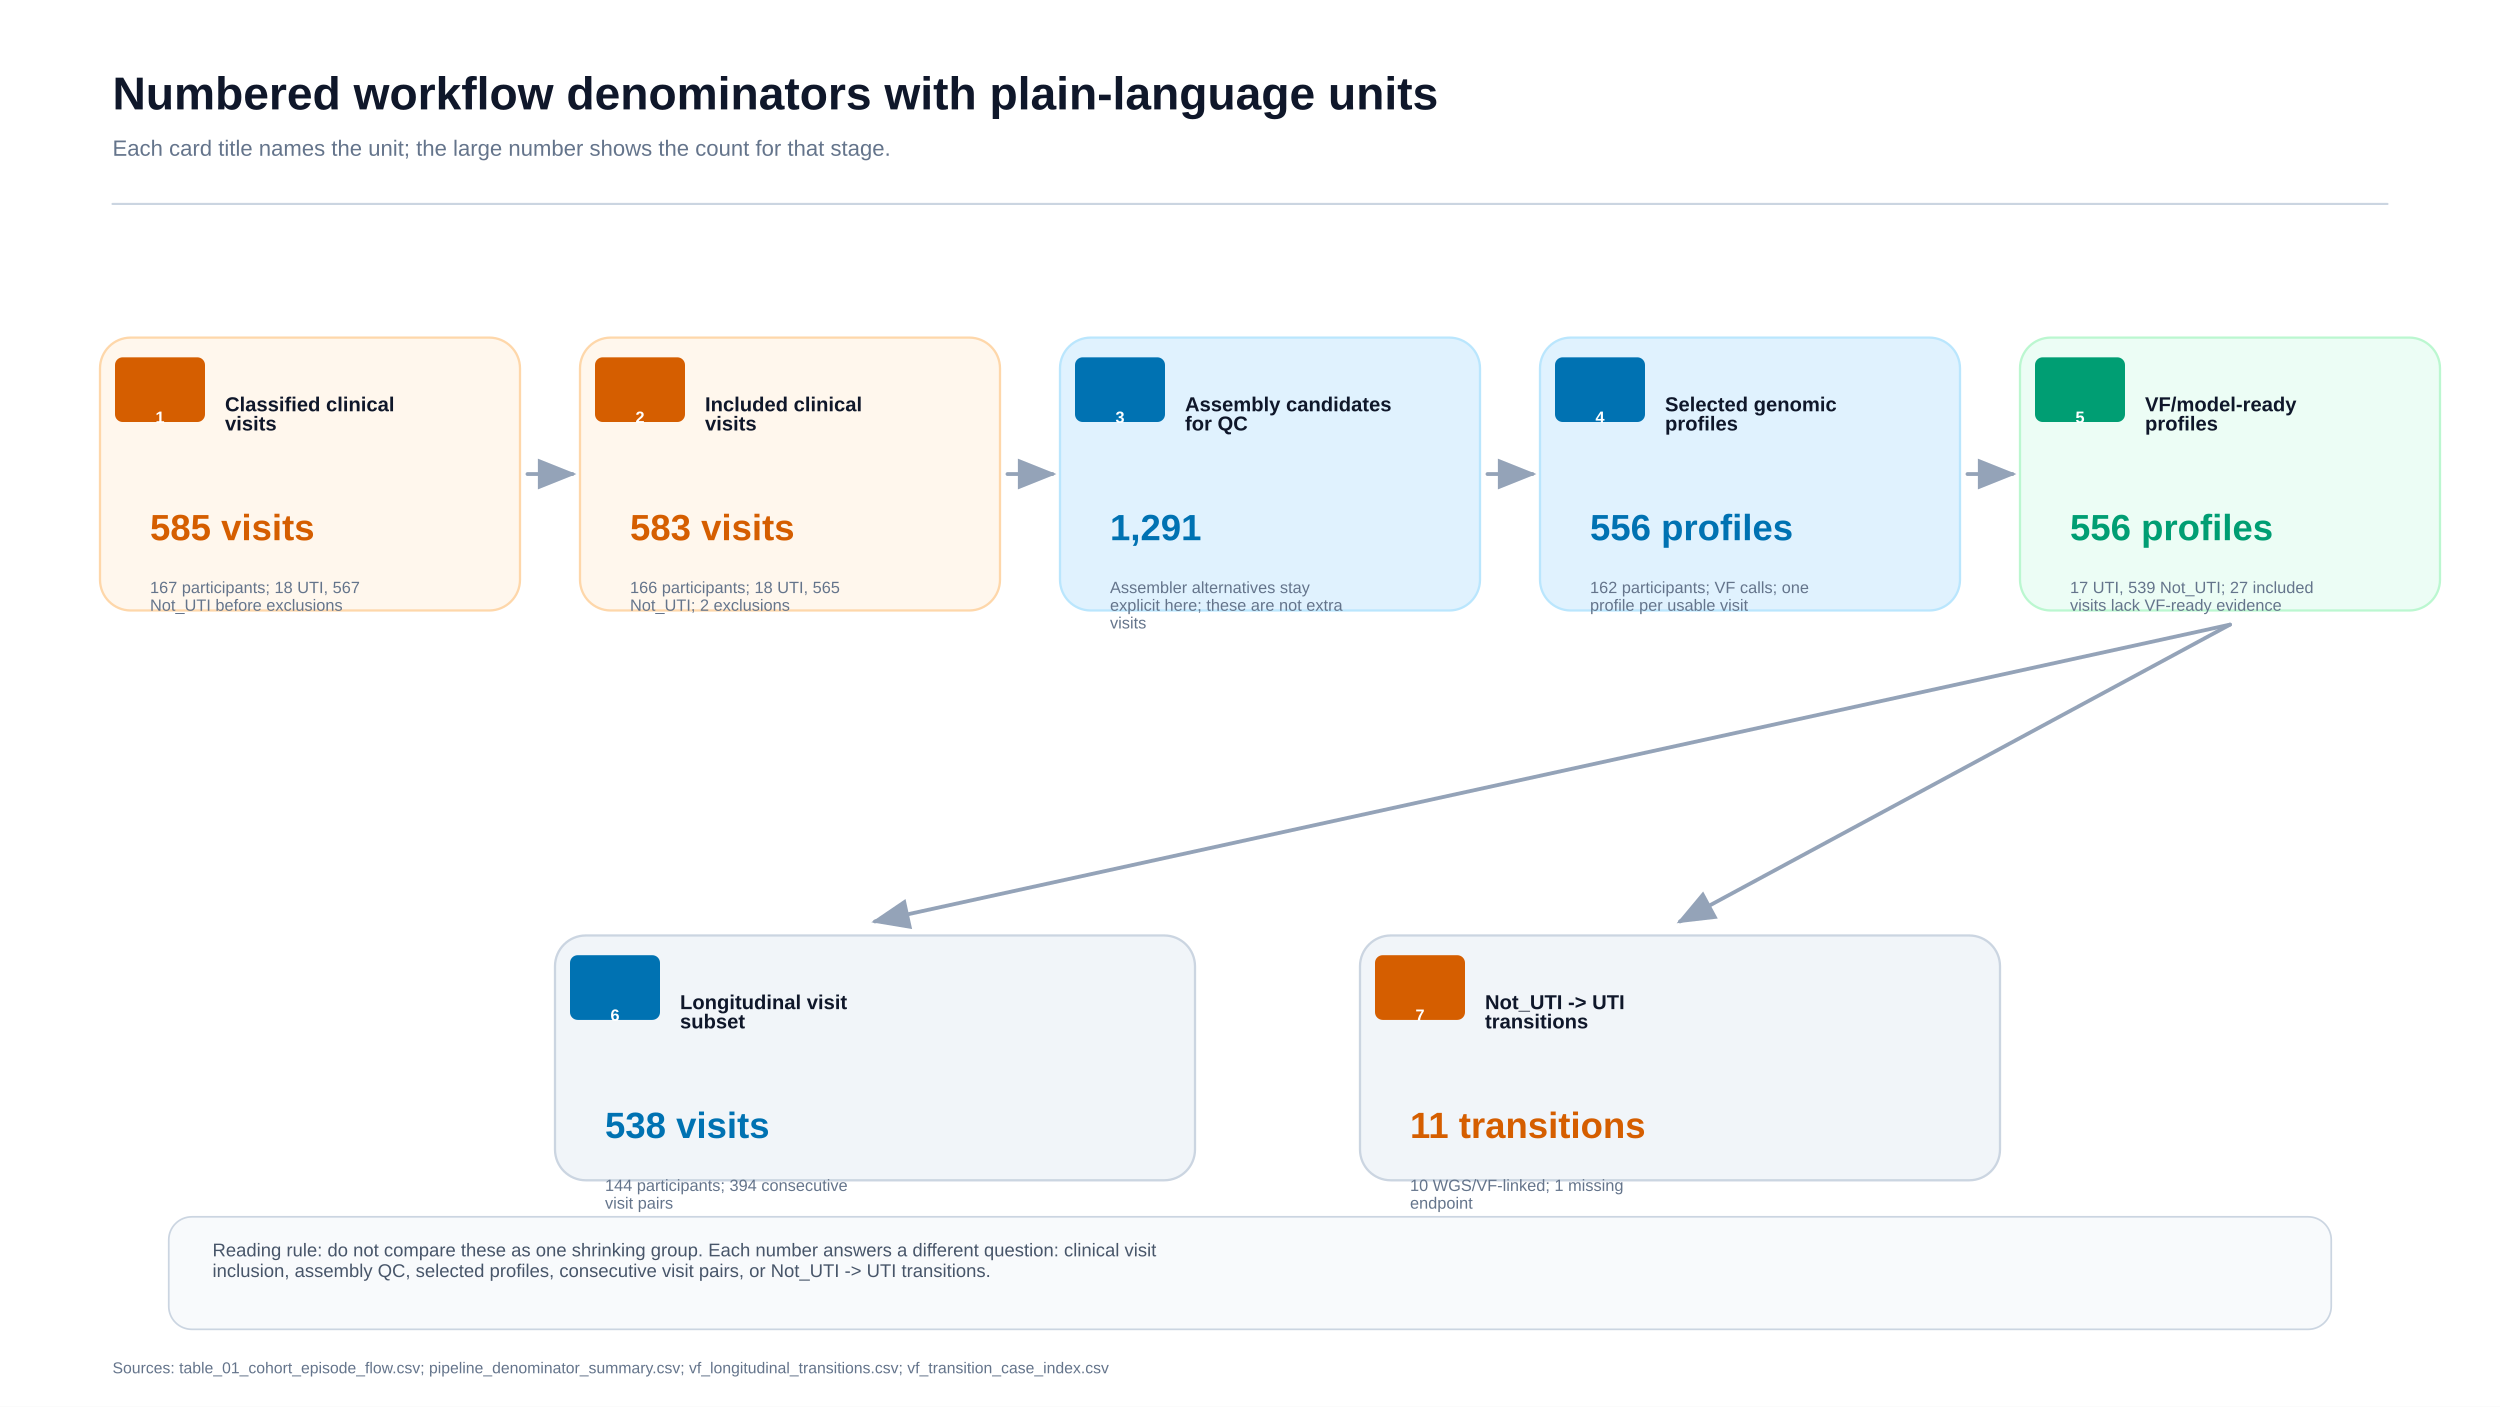
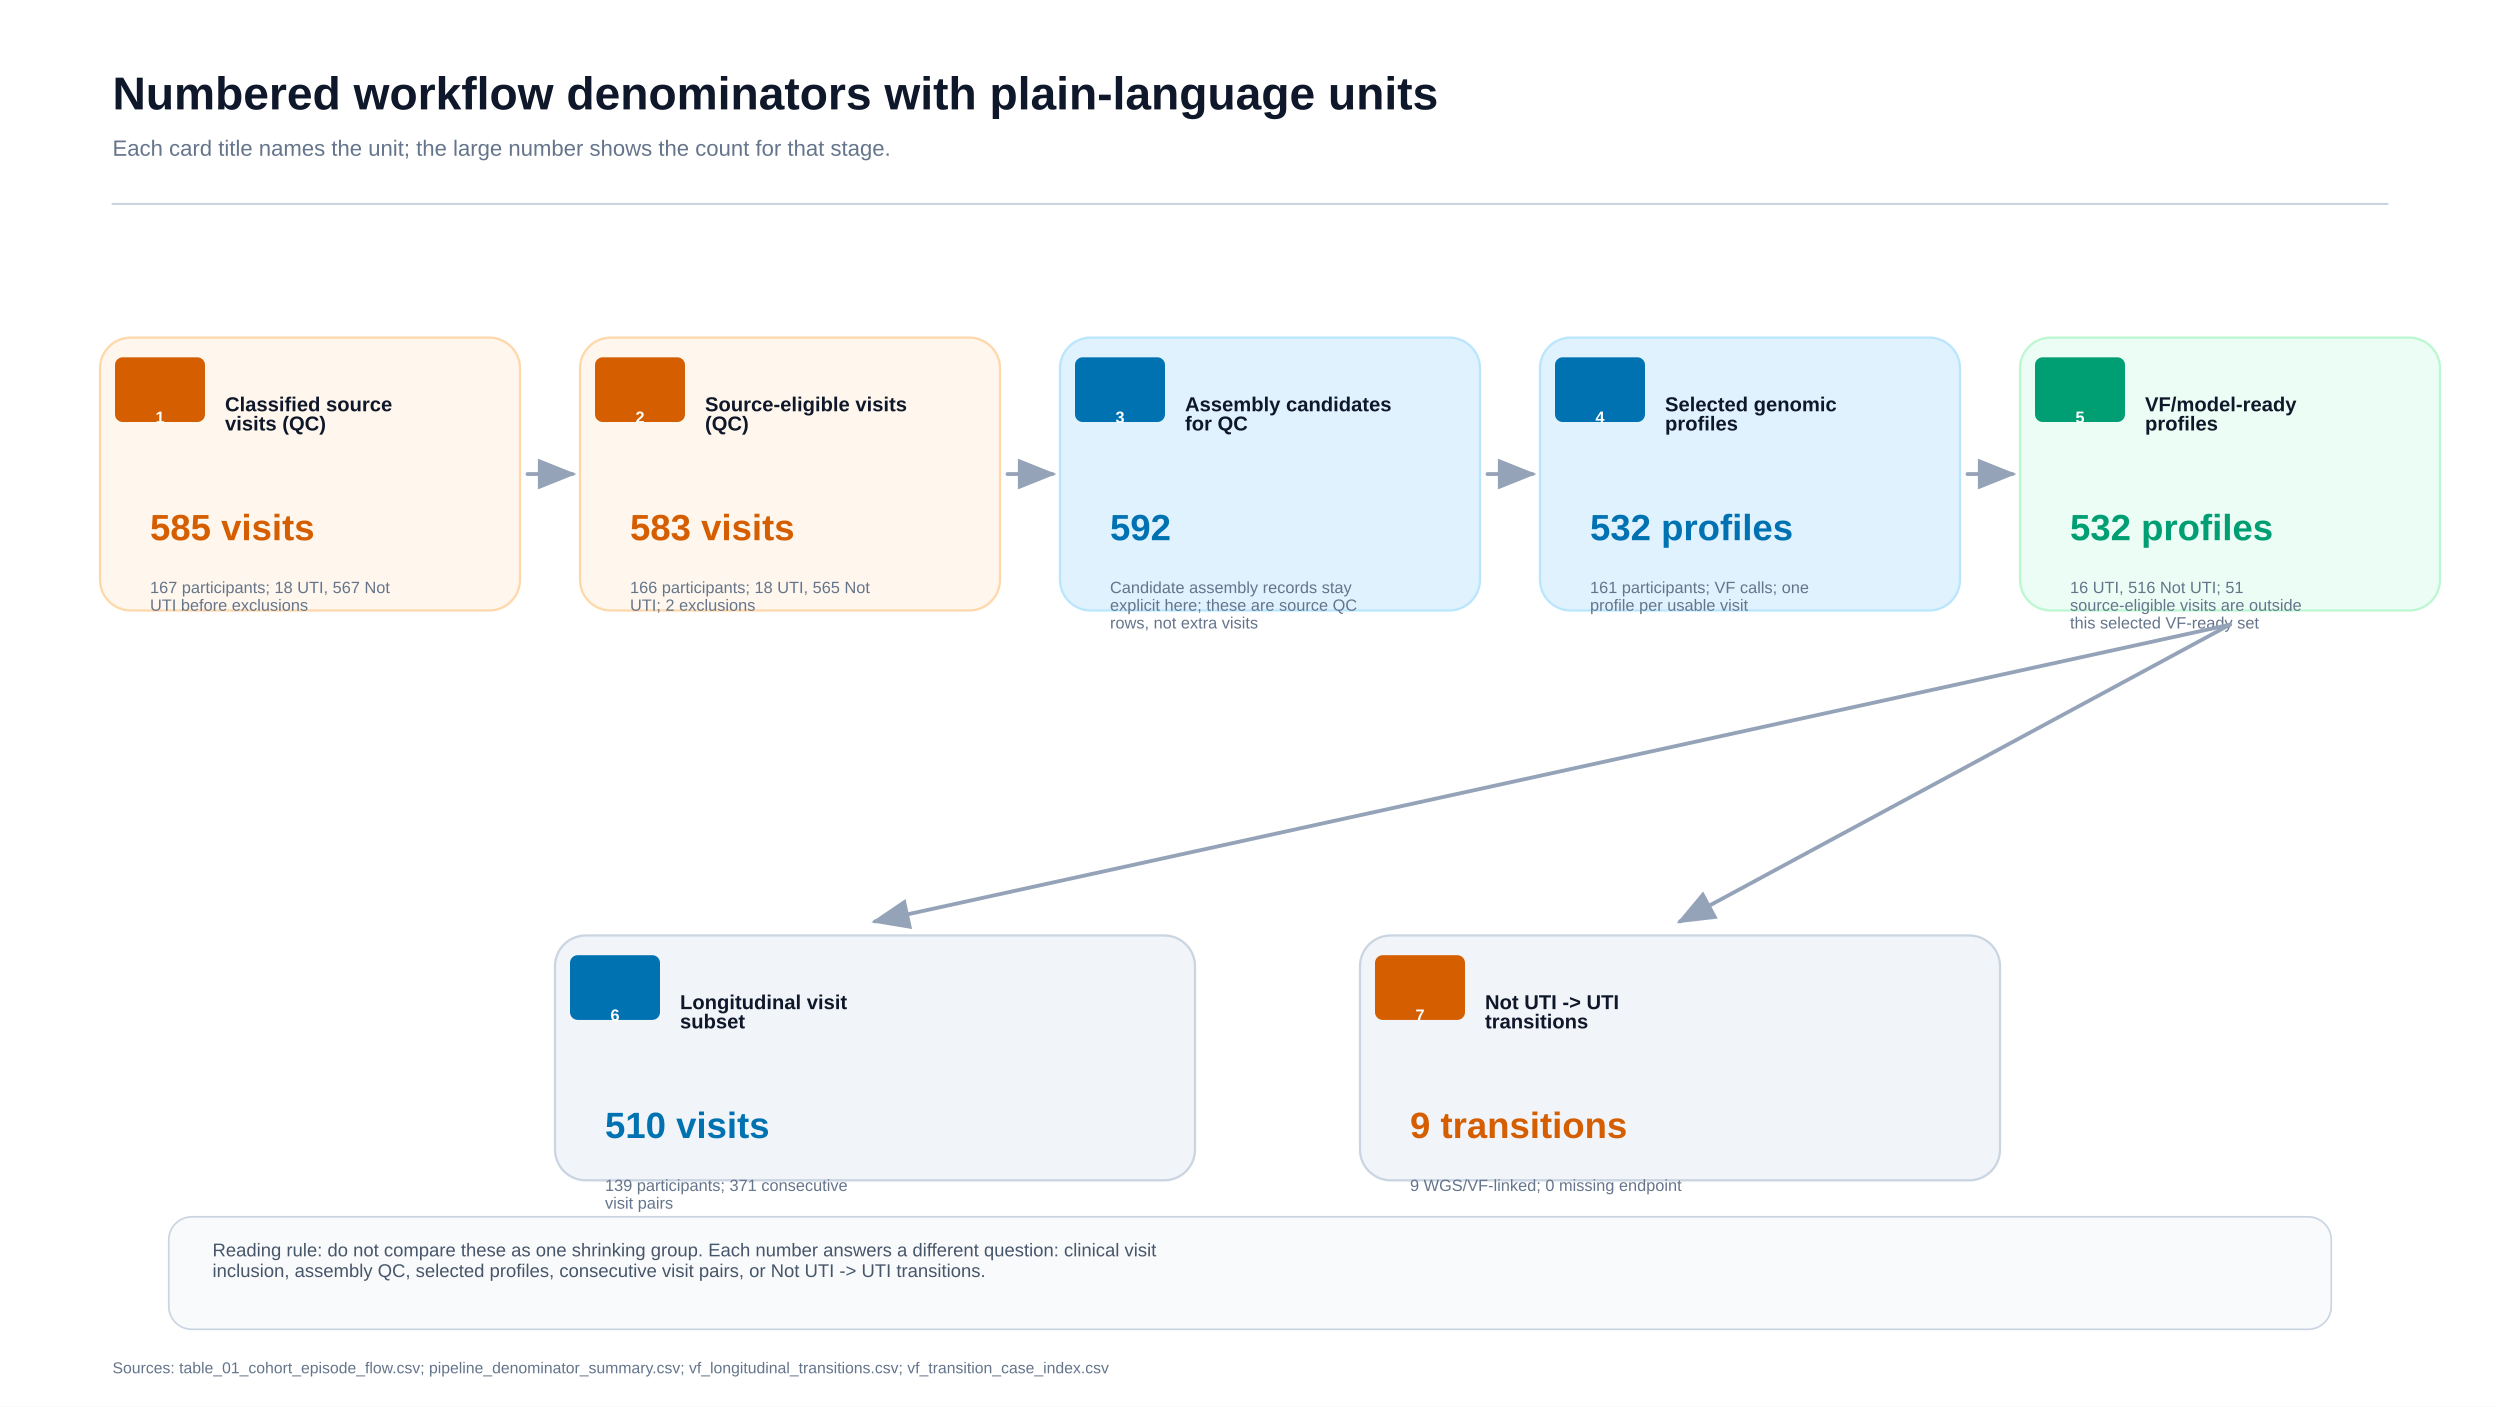
<svg xmlns="http://www.w3.org/2000/svg" width="2600" height="1463" viewBox="0 0 2600 1463" role="img">
  <defs>
    <marker id="arrowhead" markerWidth="10" markerHeight="8" refX="9" refY="4" orient="auto" markerUnits="strokeWidth">
      <path d="M 0 0 L 10 4 L 0 8 z" fill="#94A3B8" />
    </marker>
  </defs>
  <rect x="0" y="0" width="2600" height="1463" fill="#FFFFFF" />
  <text x="117.0" y="113.8" font-family="Arial, Helvetica, sans-serif" font-size="48.0" fill="#0F172A" font-weight="700" text-anchor="start">
    <tspan x="117.0" dy="0.0">Numbered workflow denominators with plain-language units</tspan>
  </text>
  <text x="117.0" y="162.0" font-family="Arial, Helvetica, sans-serif" font-size="23.0" fill="#64748B" font-weight="400" text-anchor="start">
    <tspan x="117.0" dy="0.0">Each card title names the unit; the large number shows the count for that stage.</tspan>
  </text>
  <line x1="117.0" y1="212.1" x2="2483.0" y2="212.1" stroke="#CBD5E1" stroke-width="2.2" stroke-linecap="round" />
  <rect x="104.0" y="351.1" width="436.8" height="283.8" rx="32.0" fill="#FFF7ED" stroke="#FED7AA" stroke-width="2.4" />
  <rect x="119.6" y="371.6" width="93.6" height="67.3" rx="8.0" fill="#D55E00" stroke="#D55E00" stroke-width="0.0" />
  <text x="166.4" y="439.8" font-family="Arial, Helvetica, sans-serif" font-size="17.0" fill="#FFFFFF" font-weight="700" text-anchor="middle">
    <tspan x="166.4" dy="0.0">1</tspan>
  </text>
  <text x="234.0" y="427.7" font-family="Arial, Helvetica, sans-serif" font-size="21.0" fill="#0F172A" font-weight="700" text-anchor="start">
-     <tspan x="234.0" dy="0.0">Classified clinical</tspan>
-     <tspan x="234.0" dy="20.0">visits</tspan>
+     <tspan x="234.0" dy="0.0">Classified source</tspan>
+     <tspan x="234.0" dy="20.0">visits (QC)</tspan>
  </text>
  <text x="156.0" y="561.8" font-family="Arial, Helvetica, sans-serif" font-size="38.0" fill="#D55E00" font-weight="700" text-anchor="start">
    <tspan x="156.0" dy="0.0">585 visits</tspan>
  </text>
  <text x="156.0" y="616.8" font-family="Arial, Helvetica, sans-serif" font-size="17.0" fill="#64748B" font-weight="400" text-anchor="start">
-     <tspan x="156.0" dy="0.0">167 participants; 18 UTI, 567</tspan>
-     <tspan x="156.0" dy="18.4">Not_UTI before exclusions</tspan>
+     <tspan x="156.0" dy="0.0">167 participants; 18 UTI, 567 Not</tspan>
+     <tspan x="156.0" dy="18.4">UTI before exclusions</tspan>
  </text>
  <rect x="603.2" y="351.1" width="436.8" height="283.8" rx="32.0" fill="#FFF7ED" stroke="#FED7AA" stroke-width="2.4" />
  <rect x="618.8" y="371.6" width="93.6" height="67.3" rx="8.0" fill="#D55E00" stroke="#D55E00" stroke-width="0.0" />
  <text x="665.6" y="439.8" font-family="Arial, Helvetica, sans-serif" font-size="17.0" fill="#FFFFFF" font-weight="700" text-anchor="middle">
    <tspan x="665.6" dy="0.0">2</tspan>
  </text>
  <text x="733.2" y="427.7" font-family="Arial, Helvetica, sans-serif" font-size="21.0" fill="#0F172A" font-weight="700" text-anchor="start">
-     <tspan x="733.2" dy="0.0">Included clinical</tspan>
-     <tspan x="733.2" dy="20.0">visits</tspan>
+     <tspan x="733.2" dy="0.0">Source-eligible visits</tspan>
+     <tspan x="733.2" dy="20.0">(QC)</tspan>
  </text>
  <text x="655.2" y="561.8" font-family="Arial, Helvetica, sans-serif" font-size="38.0" fill="#D55E00" font-weight="700" text-anchor="start">
    <tspan x="655.2" dy="0.0">583 visits</tspan>
  </text>
  <text x="655.2" y="616.8" font-family="Arial, Helvetica, sans-serif" font-size="17.0" fill="#64748B" font-weight="400" text-anchor="start">
-     <tspan x="655.2" dy="0.0">166 participants; 18 UTI, 565</tspan>
-     <tspan x="655.2" dy="18.4">Not_UTI; 2 exclusions</tspan>
+     <tspan x="655.2" dy="0.0">166 participants; 18 UTI, 565 Not</tspan>
+     <tspan x="655.2" dy="18.4">UTI; 2 exclusions</tspan>
  </text>
  <rect x="1102.4" y="351.1" width="436.8" height="283.8" rx="32.0" fill="#E0F2FE" stroke="#BAE6FD" stroke-width="2.4" />
  <rect x="1118.0" y="371.6" width="93.6" height="67.3" rx="8.0" fill="#0072B2" stroke="#0072B2" stroke-width="0.0" />
  <text x="1164.8" y="439.8" font-family="Arial, Helvetica, sans-serif" font-size="17.0" fill="#FFFFFF" font-weight="700" text-anchor="middle">
    <tspan x="1164.8" dy="0.0">3</tspan>
  </text>
  <text x="1232.4" y="427.7" font-family="Arial, Helvetica, sans-serif" font-size="21.0" fill="#0F172A" font-weight="700" text-anchor="start">
    <tspan x="1232.4" dy="0.0">Assembly candidates</tspan>
    <tspan x="1232.4" dy="20.0">for QC</tspan>
  </text>
  <text x="1154.4" y="561.8" font-family="Arial, Helvetica, sans-serif" font-size="38.0" fill="#0072B2" font-weight="700" text-anchor="start">
-     <tspan x="1154.4" dy="0.0">1,291</tspan>
+     <tspan x="1154.4" dy="0.0">592</tspan>
  </text>
  <text x="1154.4" y="616.8" font-family="Arial, Helvetica, sans-serif" font-size="17.0" fill="#64748B" font-weight="400" text-anchor="start">
-     <tspan x="1154.4" dy="0.0">Assembler alternatives stay</tspan>
-     <tspan x="1154.4" dy="18.4">explicit here; these are not extra</tspan>
-     <tspan x="1154.4" dy="18.4">visits</tspan>
+     <tspan x="1154.4" dy="0.0">Candidate assembly records stay</tspan>
+     <tspan x="1154.4" dy="18.4">explicit here; these are source QC</tspan>
+     <tspan x="1154.4" dy="18.4">rows, not extra visits</tspan>
  </text>
  <rect x="1601.6" y="351.1" width="436.8" height="283.8" rx="32.0" fill="#E0F2FE" stroke="#BAE6FD" stroke-width="2.4" />
  <rect x="1617.2" y="371.6" width="93.6" height="67.3" rx="8.0" fill="#0072B2" stroke="#0072B2" stroke-width="0.0" />
  <text x="1664.0" y="439.8" font-family="Arial, Helvetica, sans-serif" font-size="17.0" fill="#FFFFFF" font-weight="700" text-anchor="middle">
    <tspan x="1664.0" dy="0.0">4</tspan>
  </text>
  <text x="1731.6" y="427.7" font-family="Arial, Helvetica, sans-serif" font-size="21.0" fill="#0F172A" font-weight="700" text-anchor="start">
    <tspan x="1731.6" dy="0.0">Selected genomic</tspan>
    <tspan x="1731.6" dy="20.0">profiles</tspan>
  </text>
  <text x="1653.6" y="561.8" font-family="Arial, Helvetica, sans-serif" font-size="38.0" fill="#0072B2" font-weight="700" text-anchor="start">
-     <tspan x="1653.6" dy="0.0">556 profiles</tspan>
+     <tspan x="1653.6" dy="0.0">532 profiles</tspan>
  </text>
  <text x="1653.6" y="616.8" font-family="Arial, Helvetica, sans-serif" font-size="17.0" fill="#64748B" font-weight="400" text-anchor="start">
-     <tspan x="1653.6" dy="0.0">162 participants; VF calls; one</tspan>
+     <tspan x="1653.6" dy="0.0">161 participants; VF calls; one</tspan>
    <tspan x="1653.6" dy="18.4">profile per usable visit</tspan>
  </text>
  <rect x="2100.8" y="351.1" width="436.8" height="283.8" rx="32.0" fill="#ECFDF5" stroke="#BBF7D0" stroke-width="2.4" />
  <rect x="2116.4" y="371.6" width="93.6" height="67.3" rx="8.0" fill="#009E73" stroke="#009E73" stroke-width="0.0" />
  <text x="2163.2" y="439.8" font-family="Arial, Helvetica, sans-serif" font-size="17.0" fill="#FFFFFF" font-weight="700" text-anchor="middle">
    <tspan x="2163.2" dy="0.0">5</tspan>
  </text>
  <text x="2230.8" y="427.7" font-family="Arial, Helvetica, sans-serif" font-size="21.0" fill="#0F172A" font-weight="700" text-anchor="start">
    <tspan x="2230.8" dy="0.0">VF/model-ready</tspan>
    <tspan x="2230.8" dy="20.0">profiles</tspan>
  </text>
  <text x="2152.8" y="561.8" font-family="Arial, Helvetica, sans-serif" font-size="38.0" fill="#009E73" font-weight="700" text-anchor="start">
-     <tspan x="2152.8" dy="0.0">556 profiles</tspan>
+     <tspan x="2152.8" dy="0.0">532 profiles</tspan>
  </text>
  <text x="2152.8" y="616.8" font-family="Arial, Helvetica, sans-serif" font-size="17.0" fill="#64748B" font-weight="400" text-anchor="start">
-     <tspan x="2152.8" dy="0.0">17 UTI, 539 Not_UTI; 27 included</tspan>
-     <tspan x="2152.8" dy="18.4">visits lack VF-ready evidence</tspan>
+     <tspan x="2152.8" dy="0.0">16 UTI, 516 Not UTI; 51</tspan>
+     <tspan x="2152.8" dy="18.4">source-eligible visits are outside</tspan>
+     <tspan x="2152.8" dy="18.4">this selected VF-ready set</tspan>
  </text>
  <line x1="548.6" y1="493.0" x2="595.4" y2="493.0" stroke="#94A3B8" stroke-width="4.0" stroke-linecap="round" marker-end="url(#arrowhead)" />
  <line x1="1047.8" y1="493.0" x2="1094.6" y2="493.0" stroke="#94A3B8" stroke-width="4.0" stroke-linecap="round" marker-end="url(#arrowhead)" />
  <line x1="1547.0" y1="493.0" x2="1593.8" y2="493.0" stroke="#94A3B8" stroke-width="4.0" stroke-linecap="round" marker-end="url(#arrowhead)" />
  <line x1="2046.2" y1="493.0" x2="2093.0" y2="493.0" stroke="#94A3B8" stroke-width="4.0" stroke-linecap="round" marker-end="url(#arrowhead)" />
  <rect x="577.2" y="972.9" width="665.6" height="254.6" rx="32.0" fill="#F1F5F9" stroke="#CBD5E1" stroke-width="2.4" />
  <rect x="592.8" y="993.4" width="93.6" height="67.3" rx="8.0" fill="#0072B2" stroke="#0072B2" stroke-width="0.0" />
  <text x="639.6" y="1061.6" font-family="Arial, Helvetica, sans-serif" font-size="17.0" fill="#FFFFFF" font-weight="700" text-anchor="middle">
    <tspan x="639.6" dy="0.0">6</tspan>
  </text>
  <text x="707.2" y="1049.5" font-family="Arial, Helvetica, sans-serif" font-size="21.0" fill="#0F172A" font-weight="700" text-anchor="start">
    <tspan x="707.2" dy="0.0">Longitudinal visit</tspan>
    <tspan x="707.2" dy="20.0">subset</tspan>
  </text>
  <text x="629.2" y="1183.5" font-family="Arial, Helvetica, sans-serif" font-size="38.0" fill="#0072B2" font-weight="700" text-anchor="start">
-     <tspan x="629.2" dy="0.0">538 visits</tspan>
+     <tspan x="629.2" dy="0.0">510 visits</tspan>
  </text>
  <text x="629.2" y="1238.6" font-family="Arial, Helvetica, sans-serif" font-size="17.0" fill="#64748B" font-weight="400" text-anchor="start">
-     <tspan x="629.2" dy="0.0">144 participants; 394 consecutive</tspan>
+     <tspan x="629.2" dy="0.0">139 participants; 371 consecutive</tspan>
    <tspan x="629.2" dy="18.4">visit pairs</tspan>
  </text>
  <rect x="1414.4" y="972.9" width="665.6" height="254.6" rx="32.0" fill="#F1F5F9" stroke="#CBD5E1" stroke-width="2.4" />
  <rect x="1430.0" y="993.4" width="93.6" height="67.3" rx="8.0" fill="#D55E00" stroke="#D55E00" stroke-width="0.0" />
  <text x="1476.8" y="1061.6" font-family="Arial, Helvetica, sans-serif" font-size="17.0" fill="#FFFFFF" font-weight="700" text-anchor="middle">
    <tspan x="1476.8" dy="0.0">7</tspan>
  </text>
  <text x="1544.4" y="1049.5" font-family="Arial, Helvetica, sans-serif" font-size="21.0" fill="#0F172A" font-weight="700" text-anchor="start">
-     <tspan x="1544.4" dy="0.0">Not_UTI -&gt; UTI</tspan>
+     <tspan x="1544.4" dy="0.0">Not UTI -&gt; UTI</tspan>
    <tspan x="1544.4" dy="20.0">transitions</tspan>
  </text>
  <text x="1466.4" y="1183.5" font-family="Arial, Helvetica, sans-serif" font-size="38.0" fill="#D55E00" font-weight="700" text-anchor="start">
-     <tspan x="1466.4" dy="0.0">11 transitions</tspan>
+     <tspan x="1466.4" dy="0.0">9 transitions</tspan>
  </text>
  <text x="1466.4" y="1238.6" font-family="Arial, Helvetica, sans-serif" font-size="17.0" fill="#64748B" font-weight="400" text-anchor="start">
-     <tspan x="1466.4" dy="0.0">10 WGS/VF-linked; 1 missing</tspan>
-     <tspan x="1466.4" dy="18.4">endpoint</tspan>
+     <tspan x="1466.4" dy="0.0">9 WGS/VF-linked; 0 missing endpoint</tspan>
  </text>
  <line x1="2319.2" y1="649.6" x2="910.0" y2="958.3" stroke="#94A3B8" stroke-width="4.0" stroke-linecap="round" marker-end="url(#arrowhead)" />
  <line x1="2319.2" y1="649.6" x2="1747.2" y2="958.3" stroke="#94A3B8" stroke-width="4.0" stroke-linecap="round" marker-end="url(#arrowhead)" />
  <rect x="175.5" y="1265.5" width="2249.0" height="117.0" rx="24.0" fill="#F8FAFC" stroke="#CBD5E1" stroke-width="1.8" />
  <text x="221.0" y="1306.6" font-family="Arial, Helvetica, sans-serif" font-size="19.2" fill="#475569" font-weight="400" text-anchor="start">
    <tspan x="221.0" dy="0.0">Reading rule: do not compare these as one shrinking group. Each number answers a different question: clinical visit</tspan>
-     <tspan x="221.0" dy="21.5">inclusion, assembly QC, selected profiles, consecutive visit pairs, or Not_UTI -&gt; UTI transitions.</tspan>
+     <tspan x="221.0" dy="21.5">inclusion, assembly QC, selected profiles, consecutive visit pairs, or Not UTI -&gt; UTI transitions.</tspan>
  </text>
  <text x="117.0" y="1428.2" font-family="Arial, Helvetica, sans-serif" font-size="16.4" fill="#64748B" font-weight="400" text-anchor="start">
    <tspan x="117.0" dy="0.0">Sources: table_01_cohort_episode_flow.csv; pipeline_denominator_summary.csv; vf_longitudinal_transitions.csv; vf_transition_case_index.csv</tspan>
  </text>
</svg>
